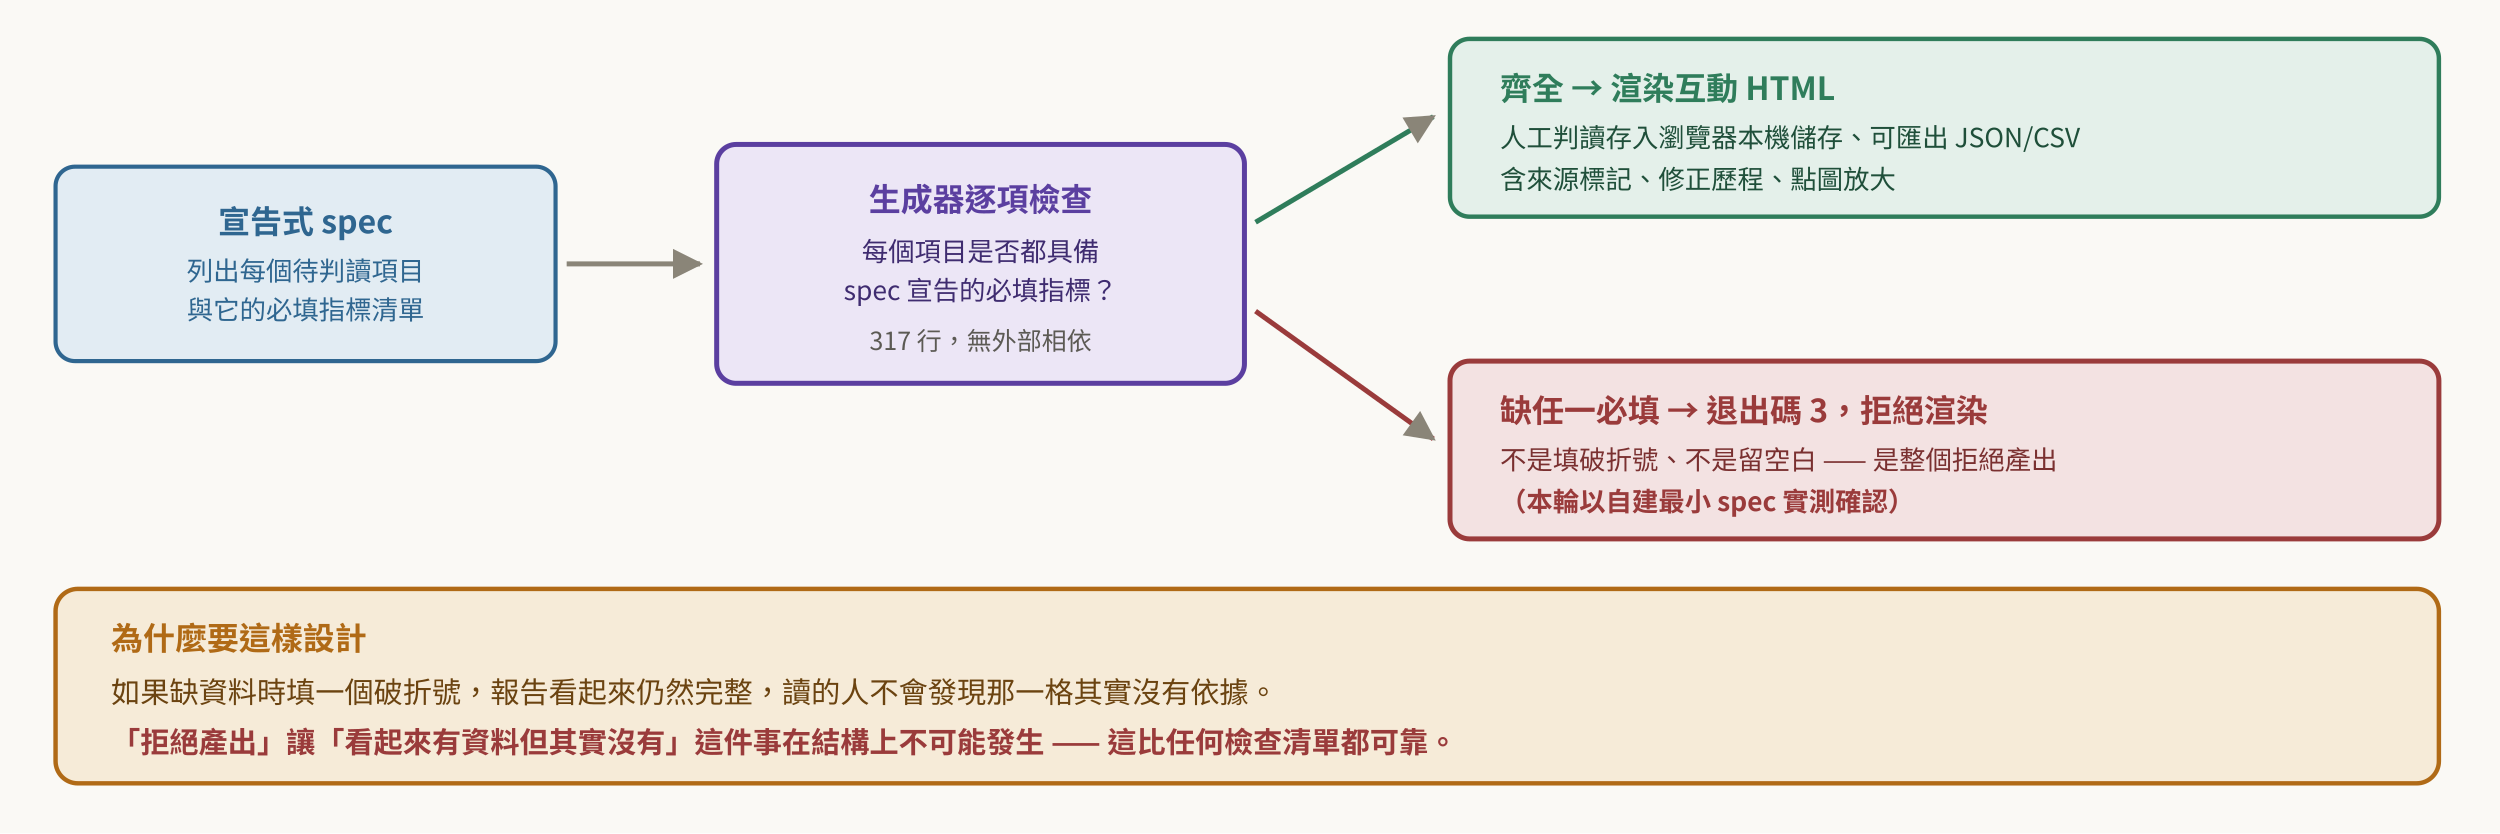
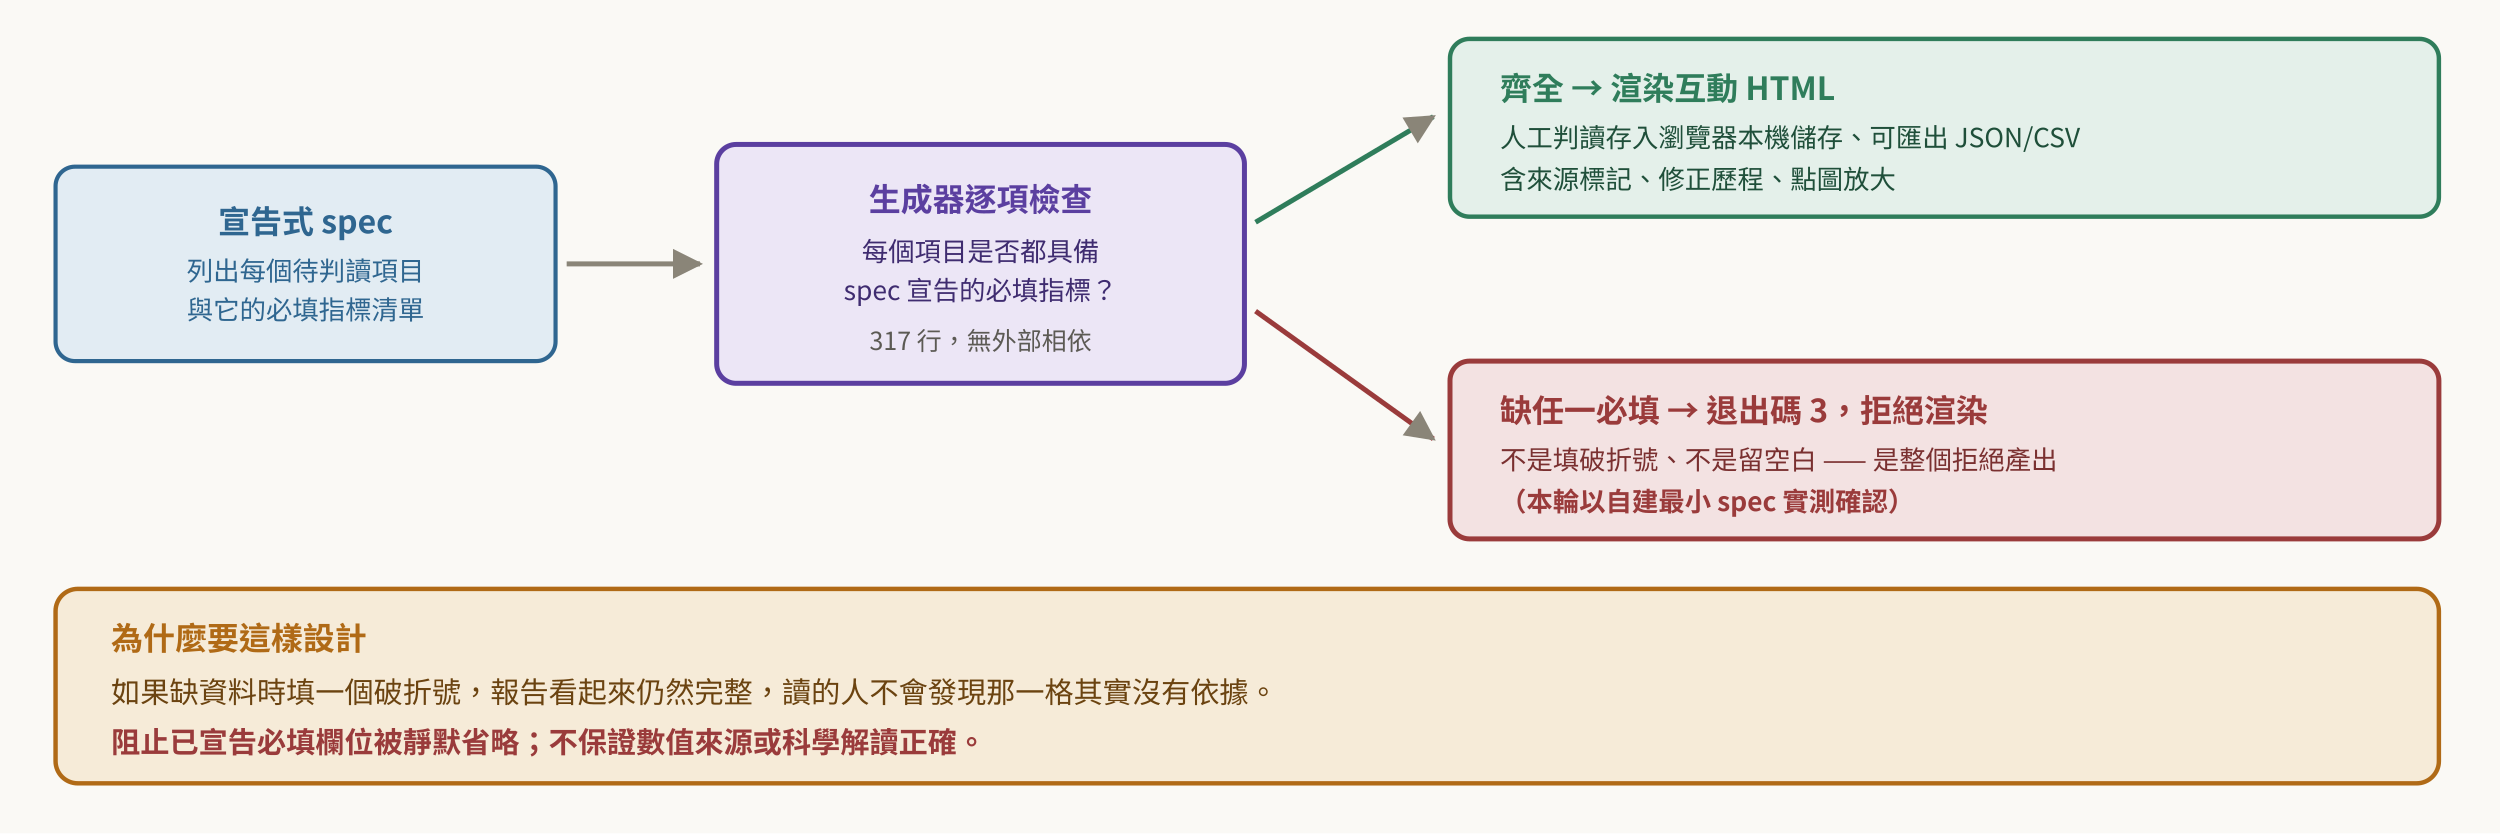
<svg xmlns="http://www.w3.org/2000/svg" viewBox="0 0 900 300" role="img" aria-labelledby="p1t p1d">
  <rect x="0" y="0" width="900" height="300" fill="#FAF9F5" />
  <g font-family="system-ui,-apple-system,'Noto Sans CJK TC',sans-serif" fill="#1c1b19">
    <defs>
      <marker id="w1" viewBox="0 0 10 10" refX="9" refY="5" markerWidth="6" markerHeight="6" orient="auto">
        <path d="M0,0 L10,5 L0,10 z" fill="#8a8578" />
      </marker>
    </defs>
    <rect x="20" y="60" width="180" height="70" rx="7" fill="#E2ECF3" stroke="#2F6690" stroke-width="1.5" />
    <text x="110" y="84" text-anchor="middle" font-size="11.5" font-weight="700" fill="#2F6690">宣告式 spec</text>
    <text x="110" y="101" text-anchor="middle" font-size="9.5" fill="#2F6690">列出每個待判讀項目</text>
    <text x="110" y="115" text-anchor="middle" font-size="9.5" fill="#2F6690">與它的必填指標清單</text>
    <path d="M204,95 L252,95" stroke="#8a8578" stroke-width="1.8" marker-end="url(#w1)" fill="none" />
    <rect x="258" y="52" width="190" height="86" rx="7" fill="#ECE6F6" stroke="#5B3FA0" stroke-width="1.8" />
    <text x="353" y="76" text-anchor="middle" font-size="11.5" font-weight="700" fill="#5B3FA0">生成器逐項檢查</text>
    <text x="353" y="94" text-anchor="middle" font-size="9.5" fill="#3f2c70">每個項目是否都具備</text>
    <text x="353" y="108" text-anchor="middle" font-size="9.5" fill="#3f2c70">spec 宣告的必填指標？</text>
    <text x="353" y="126" text-anchor="middle" font-size="9" fill="#5C5A54">317 行，無外部相依</text>
    <path d="M452,80 L516,42" stroke="#2F7D5B" stroke-width="1.8" marker-end="url(#w1)" fill="none" />
    <path d="M452,112 L516,158" stroke="#9A3B3B" stroke-width="1.8" marker-end="url(#w1)" fill="none" />
    <rect x="522" y="14" width="356" height="64" rx="7" fill="#E4F0EA" stroke="#2F7D5B" stroke-width="1.6" />
    <text x="540" y="36" font-size="11.5" font-weight="700" fill="#2F7D5B">齊全 → 渲染互動 HTML</text>
    <text x="540" y="53" font-size="9.5" fill="#1f4f3a">人工判讀存入瀏覽器本機儲存、可匯出 JSON/CSV</text>
    <text x="540" y="68" font-size="9.5" fill="#1f4f3a">含來源標記、修正歷程、點圖放大</text>
    <rect x="522" y="130" width="356" height="64" rx="7" fill="#F3E2E2" stroke="#9A3B3B" stroke-width="1.8" />
    <text x="540" y="152" font-size="11.5" font-weight="700" fill="#9A3B3B">缺任一必填 → 退出碼 3，拒絕渲染</text>
    <text x="540" y="169" font-size="9.5" fill="#7a3030">不是填破折號、不是留空白 —— 是整個拒絕產出</text>
    <text x="540" y="184" font-size="9.5" font-weight="700" fill="#9A3B3B">（本輪以自建最小 spec 實測確認）</text>
    <rect x="20" y="212" width="858" height="70" rx="8" fill="#F6EBD8" stroke="#B06A16" stroke-width="1.6" />
    <text x="40" y="234" font-size="11.5" font-weight="800" fill="#B06A16">為什麼要這樣設計</text>
    <text x="40" y="253" font-size="10.5" fill="#6b4310">如果缺資料時填一個破折號，報告看起來仍然完整，讀的人不會發現那一格其實沒有依據。</text>
-     <text x="40" y="271" font-size="10.5" font-weight="700" fill="#9A3B3B">「拒絕產出」讓「看起來有資料但其實沒有」這件事在結構上不可能發生 —— 這比任何檢查清單都可靠。</text>
+     <text x="40" y="271" font-size="10.5" font-weight="700" fill="#9A3B3B">阻止已宣告必填欄位被靜默省略；不保證數值來源或科學解讀正確。</text>
  </g>
</svg>
